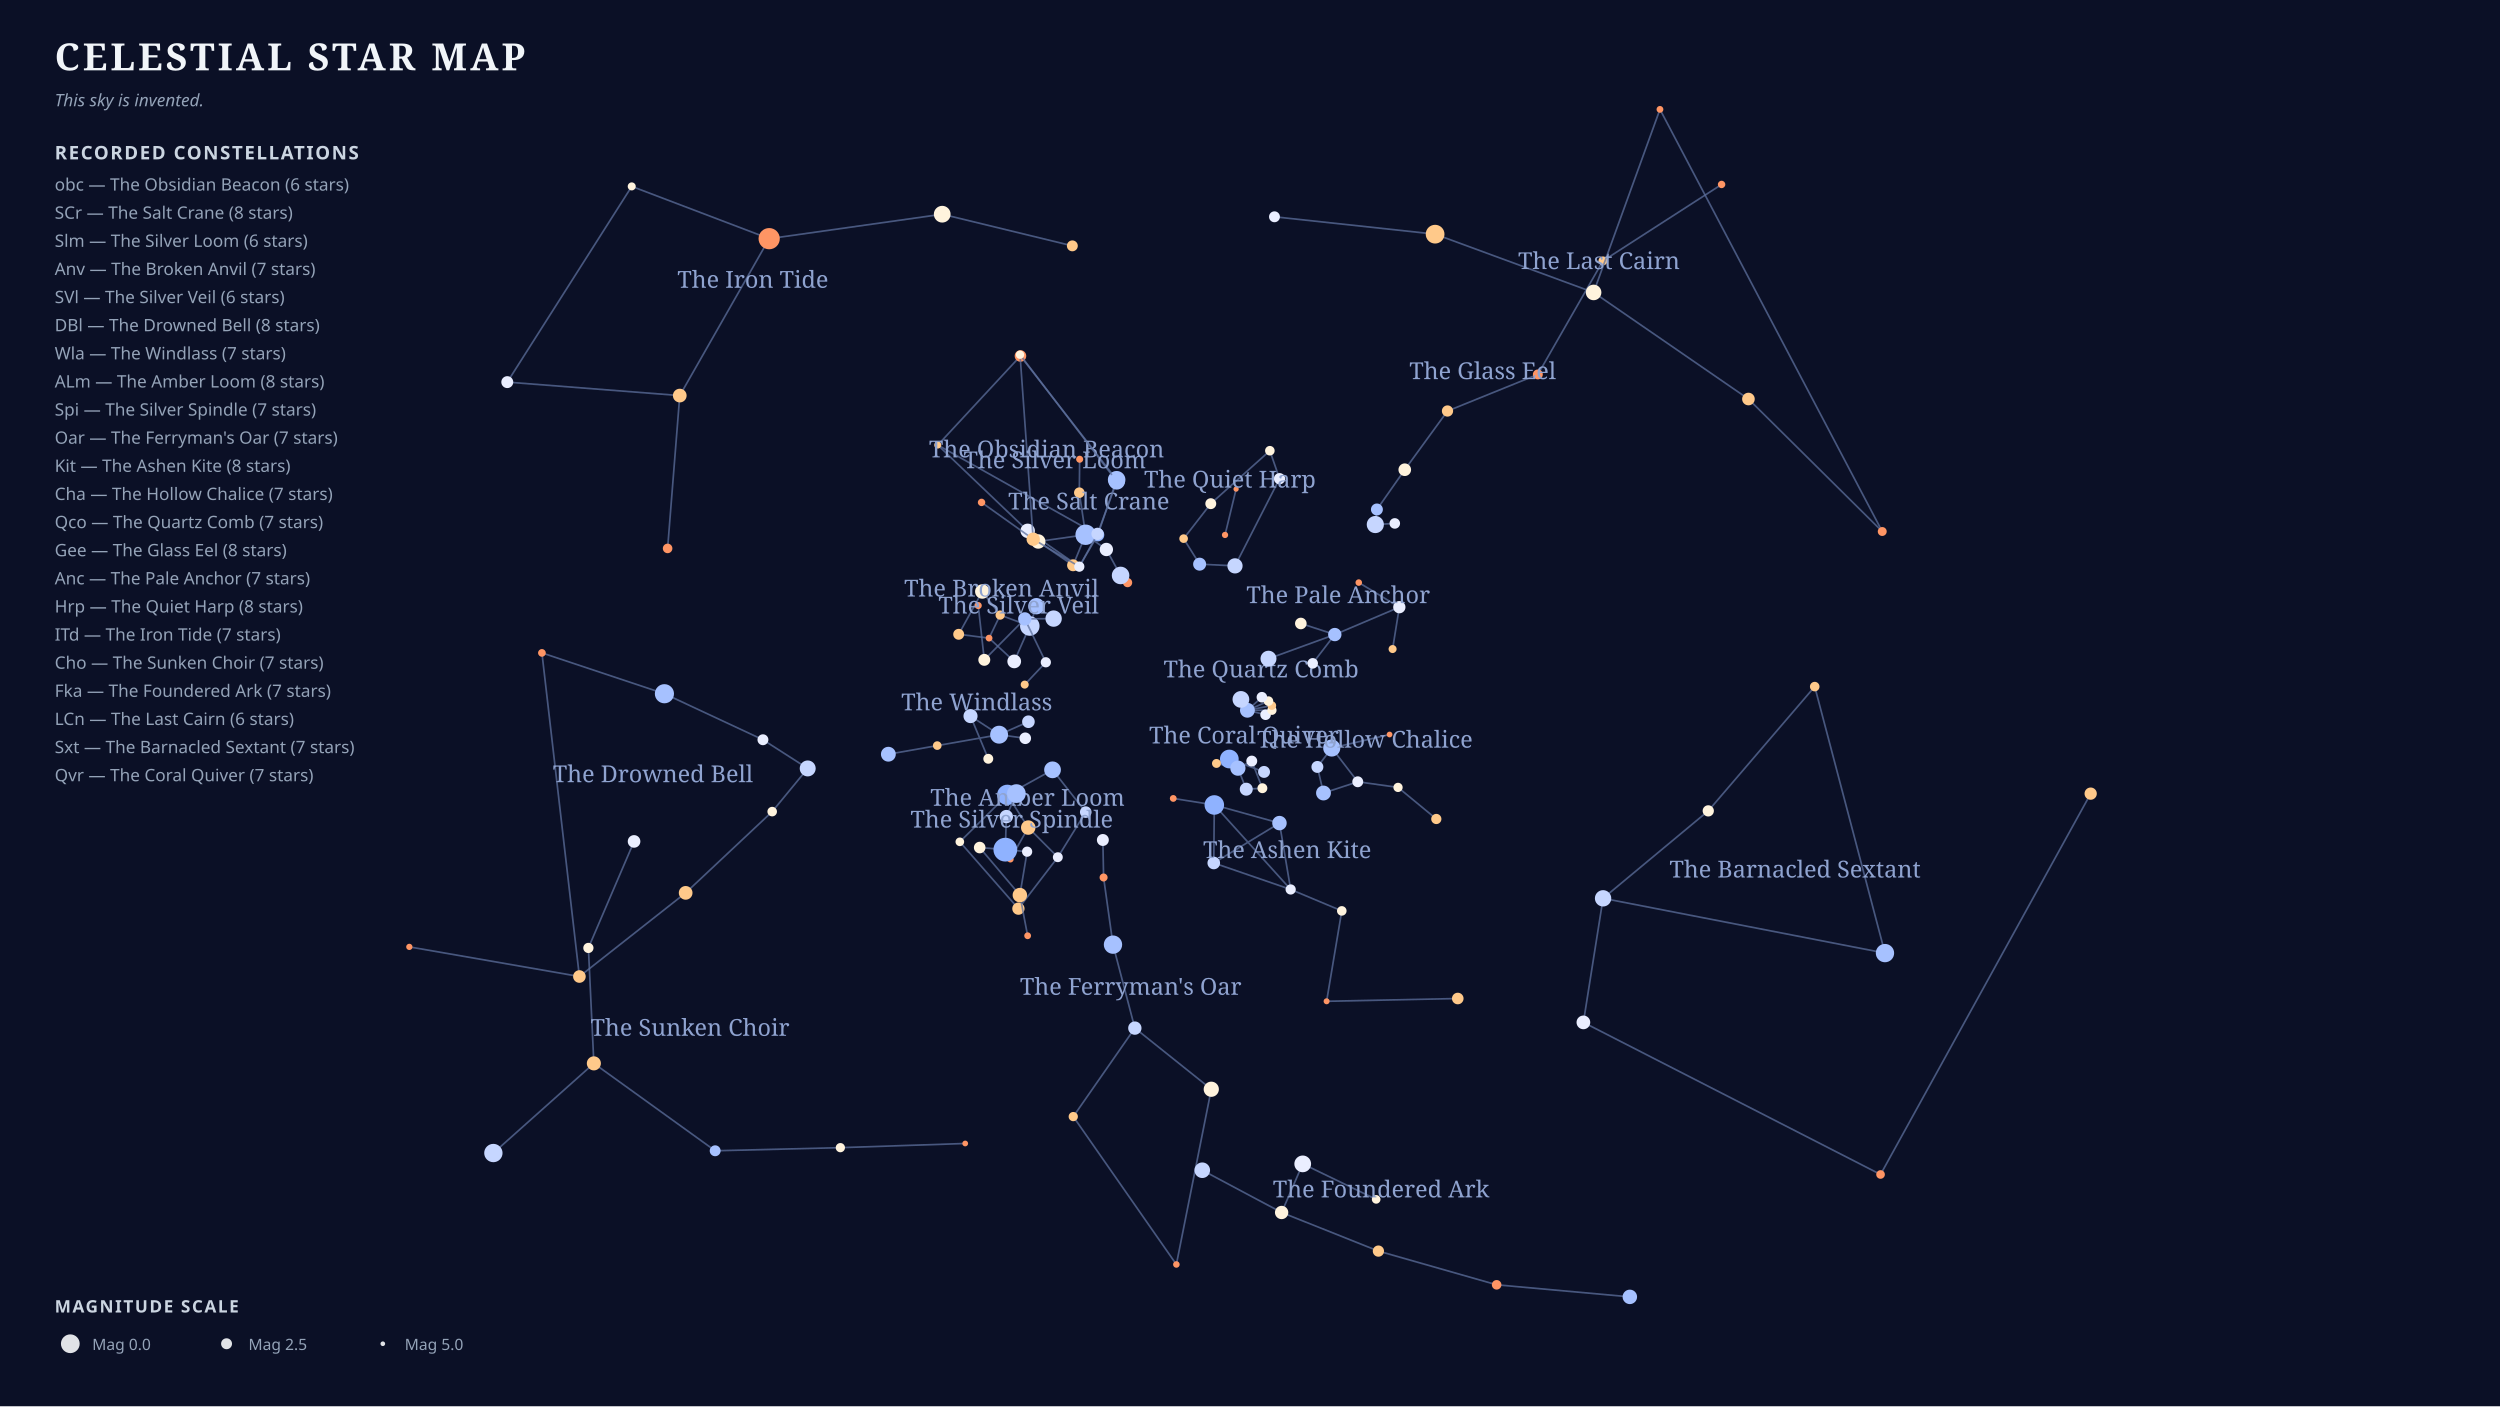
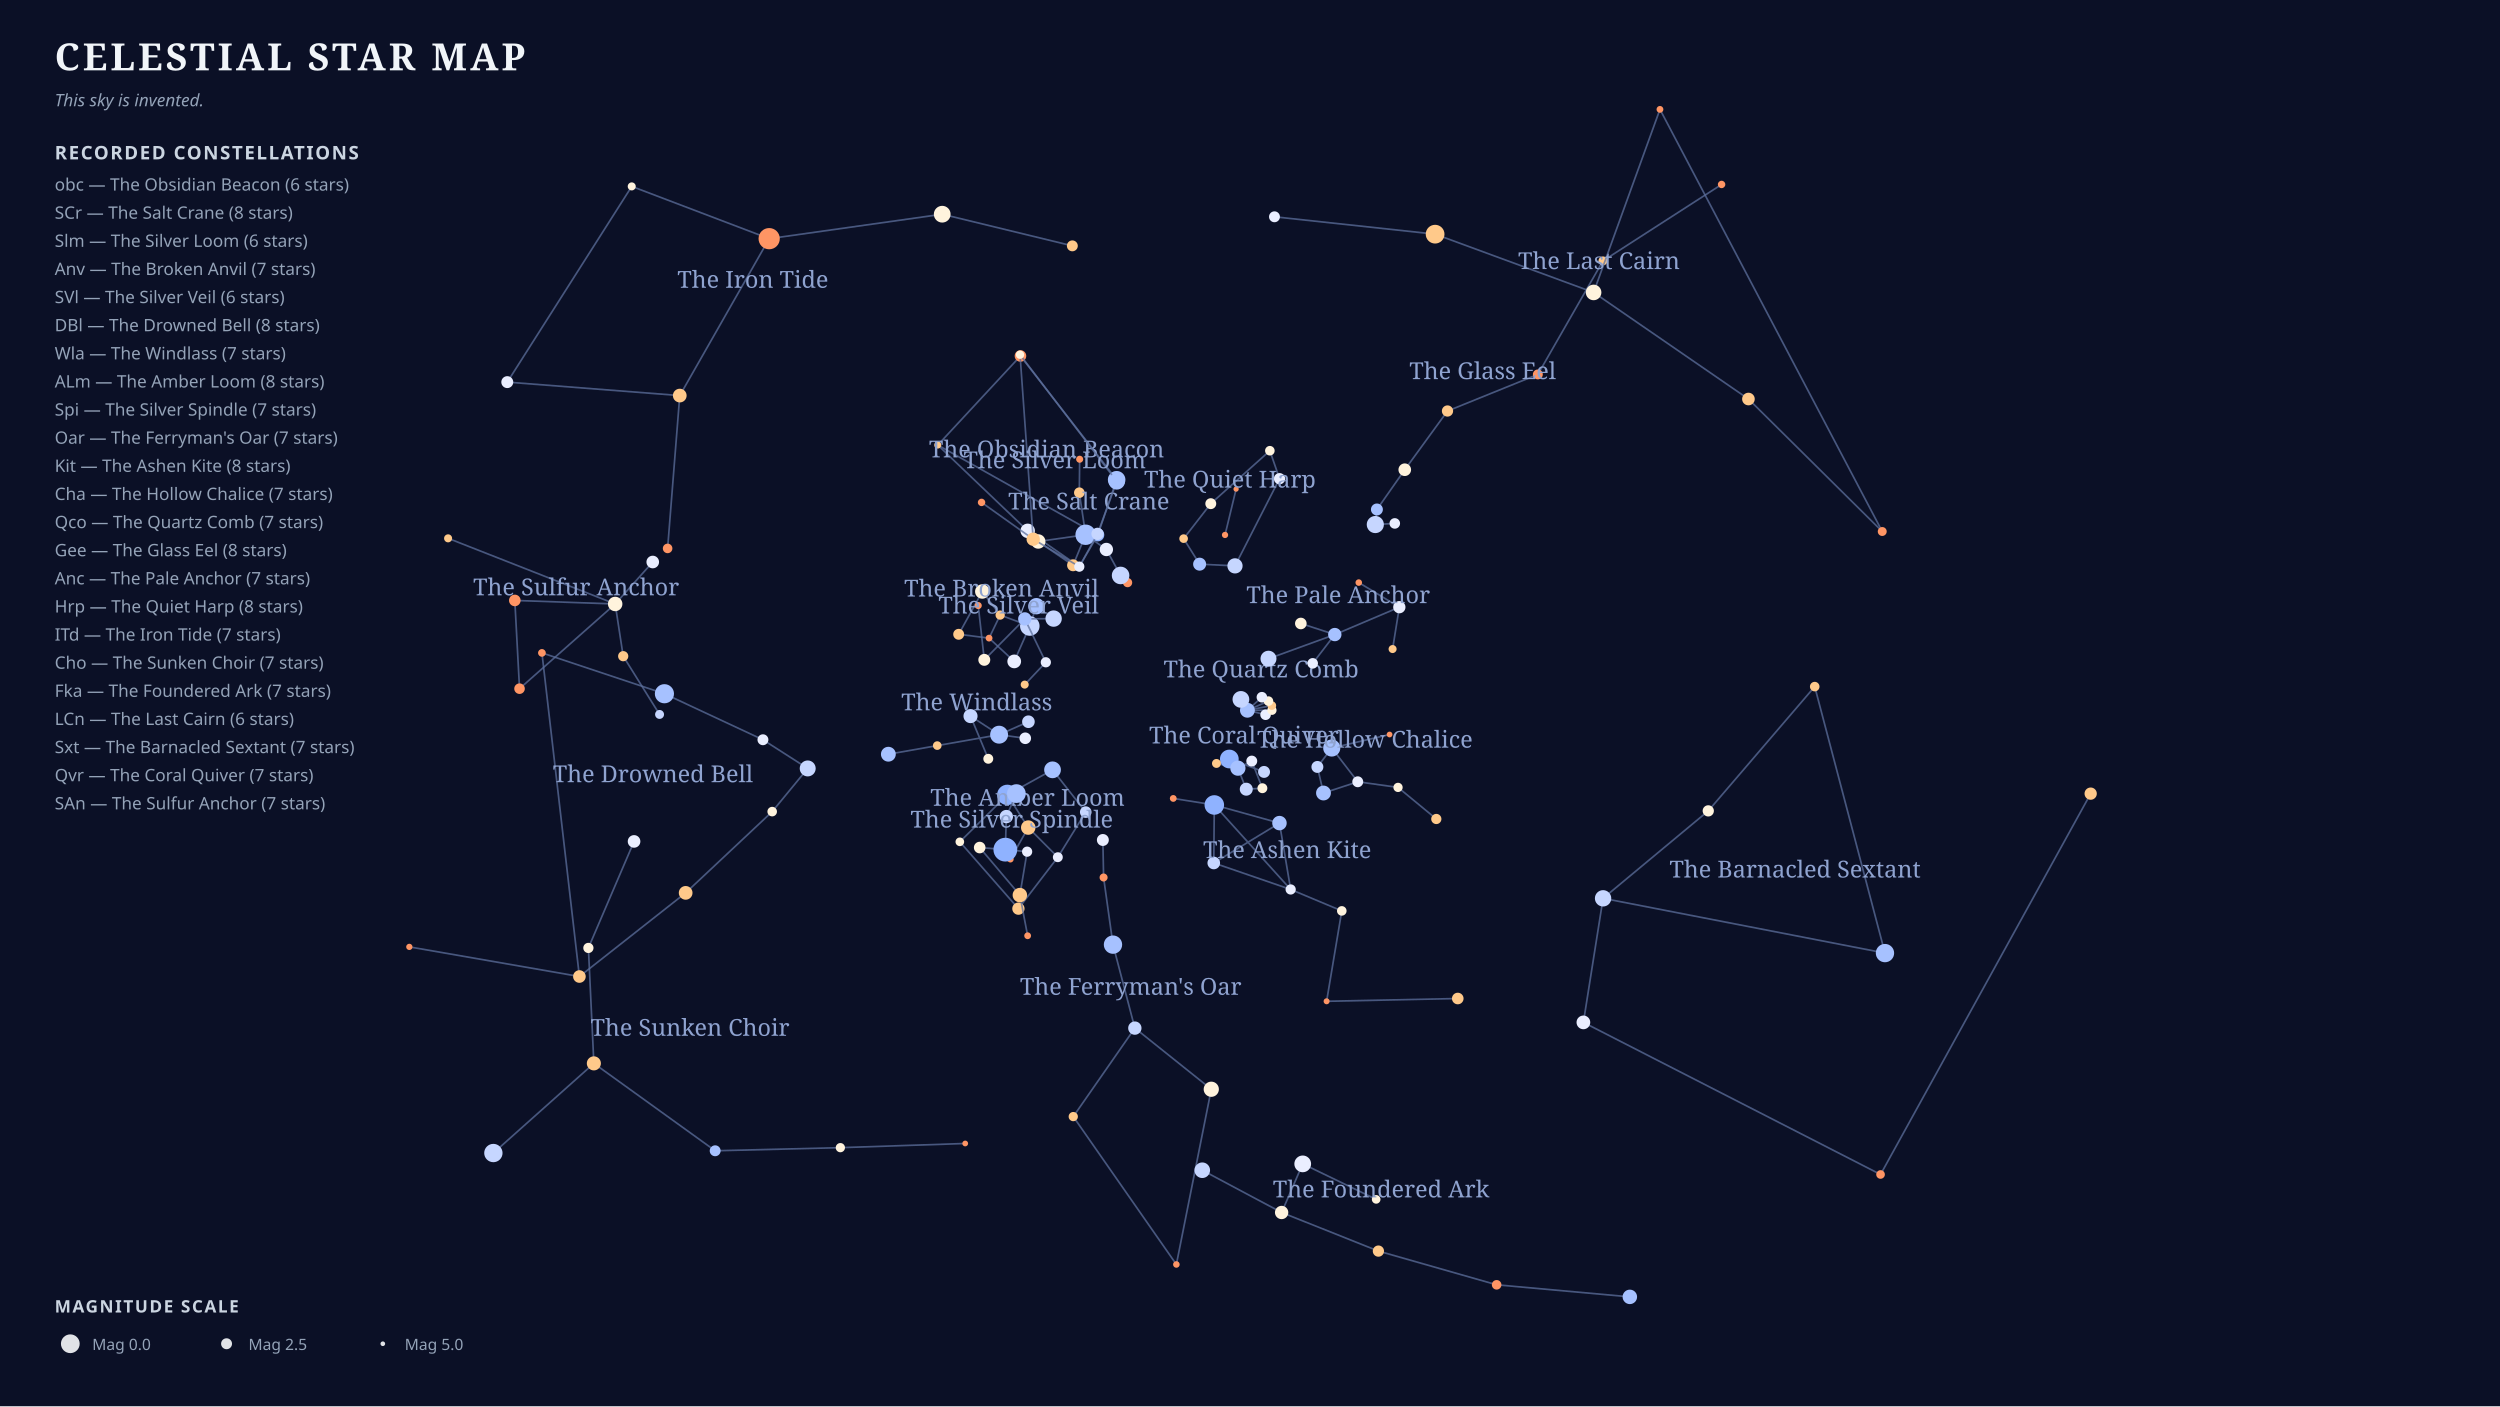
<svg xmlns="http://www.w3.org/2000/svg" width="1600" height="900" viewBox="0 0 1600 900" role="img" aria-label="A sky invented by three agents">
  <rect width="1600" height="900" fill="#0b1026" />
  <g stroke="#5c6f9c" stroke-width="1.1" opacity="0.75">
    <line x1="714.65" y1="307.04" x2="702.58" y2="342.34" />
    <line x1="702.58" y1="342.34" x2="690.75" y2="362.64" />
    <line x1="690.75" y1="362.64" x2="657.71" y2="339.74" />
    <line x1="657.71" y1="339.74" x2="600.17" y2="284.83" />
    <line x1="600.17" y1="284.83" x2="653.09" y2="227.82" />
    <line x1="653.09" y1="227.82" x2="714.65" y2="307.04" />
    <line x1="702.58" y1="342.34" x2="600.17" y2="284.83" />
  </g>
  <circle cx="714.65" cy="307.04" r="5.62" fill="#a6c1ff" />
  <circle cx="702.58" cy="342.34" r="4.16" fill="#8fb2ff" />
  <circle cx="690.75" cy="362.64" r="2.96" fill="#c6d6ff" />
  <circle cx="657.71" cy="339.74" r="4.63" fill="#eaeeff" />
  <circle cx="600.17" cy="284.83" r="2.28" fill="#ffc98a" />
  <circle cx="653.09" cy="227.82" r="3.71" fill="#ff9564" />
  <text x="669.82" y="292.73" fill="#8fa3d0" font-size="15" font-family="Georgia, serif" text-anchor="middle">The Obsidian Beacon</text>
  <g stroke="#5c6f9c" stroke-width="1.1" opacity="0.75">
    <line x1="721.65" y1="372.87" x2="717.18" y2="368.29" />
    <line x1="717.18" y1="368.29" x2="708.07" y2="351.67" />
    <line x1="708.07" y1="351.67" x2="694.80" y2="342.24" />
    <line x1="694.80" y1="342.24" x2="686.76" y2="361.78" />
    <line x1="686.76" y1="361.78" x2="664.45" y2="346.54" />
    <line x1="664.45" y1="346.54" x2="694.80" y2="342.24" />
    <line x1="694.80" y1="342.24" x2="690.76" y2="315.32" />
    <line x1="690.76" y1="315.32" x2="690.98" y2="293.91" />
  </g>
  <circle cx="721.65" cy="372.87" r="2.96" fill="#ff9564" />
  <circle cx="690.98" cy="293.91" r="2.28" fill="#ff9564" />
  <circle cx="717.18" cy="368.29" r="5.62" fill="#c6d6ff" />
  <circle cx="690.76" cy="315.32" r="3.38" fill="#ffc98a" />
  <circle cx="708.07" cy="351.67" r="4.27" fill="#eaeeff" />
  <circle cx="694.80" cy="342.24" r="6.53" fill="#a6c1ff" />
  <circle cx="664.45" cy="346.54" r="4.63" fill="#fff3dd" />
  <circle cx="686.76" cy="361.78" r="3.82" fill="#ffc98a" />
  <text x="696.83" y="326.08" fill="#8fa3d0" font-size="15" font-family="Georgia, serif" text-anchor="middle">The Salt Crane</text>
  <g stroke="#5c6f9c" stroke-width="1.1" opacity="0.75">
    <line x1="714.75" y1="308.10" x2="702.43" y2="341.67" />
    <line x1="702.43" y1="341.67" x2="690.75" y2="362.64" />
    <line x1="690.75" y1="362.64" x2="661.25" y2="345.09" />
    <line x1="661.25" y1="345.09" x2="628.20" y2="321.54" />
    <line x1="714.75" y1="308.10" x2="652.82" y2="227.01" />
    <line x1="652.82" y1="227.01" x2="661.25" y2="345.09" />
  </g>
  <circle cx="714.75" cy="308.10" r="5.24" fill="#a6c1ff" />
  <circle cx="702.43" cy="341.67" r="3.93" fill="#c6d6ff" />
  <circle cx="690.75" cy="362.64" r="3.27" fill="#eaeeff" />
  <circle cx="661.25" cy="345.09" r="4.27" fill="#ffc98a" />
  <circle cx="628.20" cy="321.54" r="2.38" fill="#ff9564" />
  <circle cx="652.82" cy="227.01" r="2.66" fill="#fff3dd" />
  <text x="675.03" y="299.68" fill="#8fa3d0" font-size="15" font-family="Georgia, serif" text-anchor="middle">The Silver Loom</text>
  <g stroke="#5c6f9c" stroke-width="1.1" opacity="0.75">
    <line x1="663.30" y1="387.96" x2="659.07" y2="400.65" />
    <line x1="659.07" y1="400.65" x2="649.10" y2="423.30" />
    <line x1="659.07" y1="400.65" x2="640.10" y2="393.65" />
    <line x1="649.10" y1="423.30" x2="633.00" y2="408.40" />
    <line x1="640.10" y1="393.65" x2="633.00" y2="408.40" />
    <line x1="640.10" y1="393.65" x2="628.67" y2="378.56" />
    <line x1="633.00" y1="408.40" x2="613.55" y2="405.95" />
    <line x1="628.67" y1="378.56" x2="613.55" y2="405.95" />
  </g>
  <circle cx="628.67" cy="378.56" r="4.63" fill="#fff3dd" />
  <circle cx="613.55" cy="405.95" r="3.49" fill="#ffc98a" />
  <circle cx="663.30" cy="387.96" r="5.24" fill="#a6c1ff" />
  <circle cx="659.07" cy="400.65" r="6.26" fill="#c6d6ff" />
  <circle cx="649.10" cy="423.30" r="4.39" fill="#eaeeff" />
  <circle cx="640.10" cy="393.65" r="2.96" fill="#ffc98a" />
  <circle cx="633.00" cy="408.40" r="2.19" fill="#ff9564" />
  <text x="640.97" y="381.78" fill="#8fa3d0" font-size="15" font-family="Georgia, serif" text-anchor="middle">The Broken Anvil</text>
  <g stroke="#5c6f9c" stroke-width="1.1" opacity="0.75">
    <line x1="674.32" y1="395.90" x2="655.87" y2="396.10" />
    <line x1="655.87" y1="396.10" x2="669.33" y2="423.86" />
    <line x1="669.33" y1="423.86" x2="655.81" y2="438.15" />
    <line x1="655.87" y1="396.10" x2="629.95" y2="422.30" />
    <line x1="629.95" y1="422.30" x2="626.07" y2="387.56" />
  </g>
  <circle cx="674.32" cy="395.90" r="5.24" fill="#c6d6ff" />
  <circle cx="655.87" cy="396.10" r="4.27" fill="#a6c1ff" />
  <circle cx="669.33" cy="423.86" r="3.27" fill="#eaeeff" />
  <circle cx="629.95" cy="422.30" r="3.82" fill="#fff3dd" />
  <circle cx="655.81" cy="438.15" r="2.57" fill="#ffc98a" />
  <circle cx="626.07" cy="387.56" r="2.28" fill="#ff9564" />
  <text x="651.89" y="392.64" fill="#8fa3d0" font-size="15" font-family="Georgia, serif" text-anchor="middle">The Silver Veil</text>
  <g stroke="#5c6f9c" stroke-width="1.1" opacity="0.75">
    <line x1="516.93" y1="491.80" x2="488.28" y2="473.44" />
    <line x1="516.93" y1="491.80" x2="494.20" y2="519.43" />
    <line x1="488.28" y1="473.44" x2="425.23" y2="443.99" />
    <line x1="494.20" y1="519.43" x2="438.82" y2="571.43" />
    <line x1="425.23" y1="443.99" x2="346.83" y2="417.86" />
    <line x1="438.82" y1="571.43" x2="370.82" y2="624.97" />
    <line x1="346.83" y1="417.86" x2="370.82" y2="624.97" />
    <line x1="370.82" y1="624.97" x2="261.97" y2="606.01" />
  </g>
  <circle cx="261.97" cy="606.01" r="2.02" fill="#ff9564" />
  <circle cx="516.93" cy="491.80" r="5.11" fill="#c6d6ff" />
  <circle cx="438.82" cy="571.43" r="4.39" fill="#ffc98a" />
  <circle cx="425.23" cy="443.99" r="6.13" fill="#a6c1ff" />
  <circle cx="370.82" cy="624.97" r="4.04" fill="#ffc98a" />
  <circle cx="346.83" cy="417.86" r="2.47" fill="#ff9564" />
  <circle cx="494.20" cy="519.43" r="3.06" fill="#fff3dd" />
  <circle cx="488.28" cy="473.44" r="3.49" fill="#eaeeff" />
  <text x="417.88" y="500.62" fill="#8fa3d0" font-size="15" font-family="Georgia, serif" text-anchor="middle">The Drowned Bell</text>
  <g stroke="#5c6f9c" stroke-width="1.1" opacity="0.75">
    <line x1="639.42" y1="470.20" x2="658.19" y2="461.91" />
    <line x1="639.42" y1="470.20" x2="656.17" y2="472.49" />
    <line x1="639.42" y1="470.20" x2="621.13" y2="458.30" />
    <line x1="621.13" y1="458.30" x2="632.50" y2="485.62" />
    <line x1="639.42" y1="470.20" x2="599.84" y2="477.18" />
    <line x1="599.84" y1="477.18" x2="568.55" y2="482.70" />
  </g>
  <circle cx="599.84" cy="477.18" r="2.76" fill="#ffc98a" />
  <circle cx="639.42" cy="470.20" r="5.74" fill="#a6c1ff" />
  <circle cx="658.19" cy="461.91" r="4.04" fill="#c6d6ff" />
  <circle cx="656.17" cy="472.49" r="3.71" fill="#eaeeff" />
  <circle cx="568.55" cy="482.70" r="4.75" fill="#a6c1ff" />
  <circle cx="632.50" cy="485.62" r="3.17" fill="#fff3dd" />
  <circle cx="621.13" cy="458.30" r="4.51" fill="#c6d6ff" />
  <text x="625.11" y="454.63" fill="#8fa3d0" font-size="15" font-family="Georgia, serif" text-anchor="middle">The Windlass</text>
  <g stroke="#5c6f9c" stroke-width="1.1" opacity="0.75">
    <line x1="673.62" y1="492.69" x2="694.87" y2="519.74" />
    <line x1="673.62" y1="492.69" x2="644.69" y2="508.72" />
    <line x1="644.69" y1="508.72" x2="614.29" y2="538.76" />
    <line x1="694.87" y1="519.74" x2="677.01" y2="548.61" />
    <line x1="677.01" y1="548.61" x2="651.78" y2="581.54" />
    <line x1="644.69" y1="508.72" x2="658.07" y2="529.64" />
    <line x1="658.07" y1="529.64" x2="677.01" y2="548.61" />
    <line x1="658.07" y1="529.64" x2="646.65" y2="549.90" />
    <line x1="614.29" y1="538.76" x2="651.78" y2="581.54" />
  </g>
  <circle cx="644.69" cy="508.72" r="6.53" fill="#8fb2ff" />
  <circle cx="673.62" cy="492.69" r="5.36" fill="#a6c1ff" />
  <circle cx="651.78" cy="581.54" r="3.93" fill="#ffc98a" />
  <circle cx="614.29" cy="538.76" r="2.76" fill="#fff3dd" />
  <circle cx="677.01" cy="548.61" r="3.17" fill="#eaeeff" />
  <circle cx="694.87" cy="519.74" r="3.71" fill="#c6d6ff" />
  <circle cx="658.07" cy="529.64" r="4.63" fill="#ffc98a" />
  <circle cx="646.65" cy="549.90" r="2.11" fill="#ff9564" />
  <text x="657.62" y="515.70" fill="#8fa3d0" font-size="15" font-family="Georgia, serif" text-anchor="middle">The Amber Loom</text>
  <g stroke="#5c6f9c" stroke-width="1.1" opacity="0.75">
    <line x1="650.48" y1="507.90" x2="644.05" y2="522.61" />
    <line x1="644.05" y1="522.61" x2="643.42" y2="543.78" />
    <line x1="643.42" y1="543.78" x2="657.36" y2="545.07" />
    <line x1="643.42" y1="543.78" x2="627.00" y2="542.43" />
    <line x1="657.36" y1="545.07" x2="652.71" y2="572.86" />
    <line x1="627.00" y1="542.43" x2="652.71" y2="572.86" />
    <line x1="652.71" y1="572.86" x2="657.69" y2="598.88" />
  </g>
  <circle cx="652.71" cy="572.86" r="4.63" fill="#ffc98a" />
  <circle cx="657.36" cy="545.07" r="3.27" fill="#eaeeff" />
  <circle cx="644.05" cy="522.61" r="4.27" fill="#c6d6ff" />
  <circle cx="627.00" cy="542.43" r="3.71" fill="#fff3dd" />
  <circle cx="657.69" cy="598.88" r="2.19" fill="#ff9564" />
  <circle cx="650.48" cy="507.90" r="6.00" fill="#a6c1ff" />
  <circle cx="643.42" cy="543.78" r="7.62" fill="#8fb2ff" />
  <text x="647.53" y="529.65" fill="#8fa3d0" font-size="15" font-family="Georgia, serif" text-anchor="middle">The Silver Spindle</text>
  <g stroke="#5c6f9c" stroke-width="1.1" opacity="0.75">
    <line x1="705.83" y1="537.59" x2="706.30" y2="561.60" />
    <line x1="706.30" y1="561.60" x2="712.31" y2="604.57" />
    <line x1="712.31" y1="604.57" x2="726.30" y2="657.99" />
    <line x1="726.30" y1="657.99" x2="686.89" y2="714.62" />
    <line x1="726.30" y1="657.99" x2="775.22" y2="697.12" />
    <line x1="686.89" y1="714.62" x2="752.88" y2="809.26" />
    <line x1="775.22" y1="697.12" x2="752.88" y2="809.26" />
  </g>
  <circle cx="775.22" cy="697.12" r="4.87" fill="#fff3dd" />
  <circle cx="686.89" cy="714.62" r="2.96" fill="#ffc98a" />
  <circle cx="706.30" cy="561.60" r="2.57" fill="#ff9564" />
  <circle cx="705.83" cy="537.59" r="3.82" fill="#eaeeff" />
  <circle cx="712.31" cy="604.57" r="5.87" fill="#a6c1ff" />
  <circle cx="726.30" cy="657.99" r="4.27" fill="#c6d6ff" />
  <circle cx="752.88" cy="809.26" r="2.11" fill="#ff9564" />
  <text x="723.68" y="636.68" fill="#8fa3d0" font-size="15" font-family="Georgia, serif" text-anchor="middle">The Ferryman's Oar</text>
  <g stroke="#5c6f9c" stroke-width="1.1" opacity="0.75">
    <line x1="777.16" y1="515.18" x2="776.81" y2="552.31" />
    <line x1="776.81" y1="552.31" x2="826.03" y2="569.26" />
    <line x1="826.03" y1="569.26" x2="818.86" y2="526.78" />
    <line x1="818.86" y1="526.78" x2="777.16" y2="515.18" />
    <line x1="777.16" y1="515.18" x2="826.03" y2="569.26" />
    <line x1="776.81" y1="552.31" x2="818.86" y2="526.78" />
    <line x1="826.03" y1="569.26" x2="858.74" y2="582.97" />
    <line x1="858.74" y1="582.97" x2="849.03" y2="640.82" />
    <line x1="849.03" y1="640.82" x2="932.97" y2="639.05" />
    <line x1="777.16" y1="515.18" x2="750.88" y2="511.00" />
  </g>
  <circle cx="818.86" cy="526.78" r="4.63" fill="#a6c1ff" />
  <circle cx="826.03" cy="569.26" r="3.27" fill="#eaeeff" />
  <circle cx="858.74" cy="582.97" r="3.06" fill="#fff3dd" />
  <circle cx="849.03" cy="640.82" r="1.93" fill="#ff9564" />
  <circle cx="932.97" cy="639.05" r="3.71" fill="#ffc98a" />
  <circle cx="777.16" cy="515.18" r="6.26" fill="#8fb2ff" />
  <circle cx="750.88" cy="511.00" r="2.19" fill="#ff9564" />
  <circle cx="776.81" cy="552.31" r="4.04" fill="#c6d6ff" />
  <text x="823.81" y="549.17" fill="#8fa3d0" font-size="15" font-family="Georgia, serif" text-anchor="middle">The Ashen Kite</text>
  <g stroke="#5c6f9c" stroke-width="1.1" opacity="0.75">
    <line x1="847.03" y1="507.53" x2="843.13" y2="490.84" />
    <line x1="843.13" y1="490.84" x2="852.32" y2="478.72" />
    <line x1="847.03" y1="507.53" x2="868.96" y2="500.34" />
    <line x1="852.32" y1="478.72" x2="868.96" y2="500.34" />
    <line x1="868.96" y1="500.34" x2="894.74" y2="503.94" />
    <line x1="894.74" y1="503.94" x2="919.24" y2="524.15" />
    <line x1="852.32" y1="478.72" x2="889.32" y2="470.09" />
  </g>
  <circle cx="868.96" cy="500.34" r="3.49" fill="#eaeeff" />
  <circle cx="889.32" cy="470.09" r="1.85" fill="#ff9564" />
  <circle cx="919.24" cy="524.15" r="3.27" fill="#ffc98a" />
  <circle cx="852.32" cy="478.72" r="5.49" fill="#a6c1ff" />
  <circle cx="847.03" cy="507.53" r="4.75" fill="#a6c1ff" />
  <circle cx="843.13" cy="490.84" r="3.82" fill="#c6d6ff" />
  <circle cx="894.74" cy="503.94" r="2.96" fill="#fff3dd" />
  <text x="873.54" y="478.51" fill="#8fa3d0" font-size="15" font-family="Georgia, serif" text-anchor="middle">The Hollow Chalice</text>
  <g stroke="#5c6f9c" stroke-width="1.1" opacity="0.75">
    <line x1="794.18" y1="447.62" x2="798.34" y2="454.57" />
    <line x1="798.34" y1="454.57" x2="809.97" y2="457.43" />
    <line x1="798.34" y1="454.57" x2="814.03" y2="454.57" />
    <line x1="798.34" y1="454.57" x2="813.98" y2="451.57" />
    <line x1="798.34" y1="454.57" x2="811.81" y2="448.71" />
    <line x1="798.34" y1="454.57" x2="807.60" y2="446.21" />
  </g>
  <circle cx="798.34" cy="454.57" r="4.75" fill="#a6c1ff" />
  <circle cx="794.18" cy="447.62" r="5.36" fill="#c6d6ff" />
  <circle cx="809.97" cy="457.43" r="3.38" fill="#eaeeff" />
  <circle cx="814.03" cy="454.57" r="2.96" fill="#fff3dd" />
  <circle cx="813.98" cy="451.57" r="2.76" fill="#ffc98a" />
  <circle cx="811.81" cy="448.71" r="3.06" fill="#fff3dd" />
  <circle cx="807.60" cy="446.21" r="3.38" fill="#eaeeff" />
  <text x="807.13" y="433.52" fill="#8fa3d0" font-size="15" font-family="Georgia, serif" text-anchor="middle">The Quartz Comb</text>
  <g stroke="#5c6f9c" stroke-width="1.1" opacity="0.75">
    <line x1="880.20" y1="335.71" x2="892.66" y2="334.99" />
    <line x1="880.20" y1="335.71" x2="881.22" y2="326.06" />
    <line x1="881.22" y1="326.06" x2="899.05" y2="300.62" />
    <line x1="899.05" y1="300.62" x2="926.40" y2="263.04" />
    <line x1="926.40" y1="263.04" x2="984.22" y2="239.63" />
    <line x1="984.22" y1="239.63" x2="1025.88" y2="166.97" />
    <line x1="1025.88" y1="166.97" x2="1101.82" y2="118.05" />
  </g>
  <circle cx="899.05" cy="300.62" r="4.04" fill="#fff3dd" />
  <circle cx="926.40" cy="263.04" r="3.60" fill="#ffc98a" />
  <circle cx="984.22" cy="239.63" r="3.17" fill="#ff9564" />
  <circle cx="1025.88" cy="166.97" r="2.86" fill="#ffc98a" />
  <circle cx="881.22" cy="326.06" r="3.82" fill="#a6c1ff" />
  <circle cx="880.20" cy="335.71" r="5.49" fill="#c6d6ff" />
  <circle cx="892.66" cy="334.99" r="3.38" fill="#eaeeff" />
  <circle cx="1101.82" cy="118.05" r="2.38" fill="#ff9564" />
  <text x="948.93" y="242.64" fill="#8fa3d0" font-size="15" font-family="Georgia, serif" text-anchor="middle">The Glass Eel</text>
  <g stroke="#5c6f9c" stroke-width="1.1" opacity="0.75">
    <line x1="811.83" y1="421.57" x2="854.27" y2="406.12" />
    <line x1="854.27" y1="406.12" x2="840.12" y2="424.54" />
    <line x1="854.27" y1="406.12" x2="832.53" y2="399.03" />
    <line x1="854.27" y1="406.12" x2="895.57" y2="388.59" />
    <line x1="895.57" y1="388.59" x2="891.26" y2="415.39" />
    <line x1="895.57" y1="388.59" x2="869.61" y2="372.85" />
  </g>
  <circle cx="895.57" cy="388.59" r="3.93" fill="#eaeeff" />
  <circle cx="869.61" cy="372.85" r="2.11" fill="#ff9564" />
  <circle cx="891.26" cy="415.39" r="2.57" fill="#ffc98a" />
  <circle cx="811.83" cy="421.57" r="5.11" fill="#c6d6ff" />
  <circle cx="854.27" cy="406.12" r="4.27" fill="#a6c1ff" />
  <circle cx="832.53" cy="399.03" r="3.71" fill="#fff3dd" />
  <circle cx="840.12" cy="424.54" r="3.38" fill="#eaeeff" />
  <text x="856.46" y="386.01" fill="#8fa3d0" font-size="15" font-family="Georgia, serif" text-anchor="middle">The Pale Anchor</text>
  <g stroke="#5c6f9c" stroke-width="1.1" opacity="0.75">
    <line x1="790.40" y1="362.16" x2="818.90" y2="306.36" />
    <line x1="790.40" y1="362.16" x2="767.76" y2="361.07" />
    <line x1="767.76" y1="361.07" x2="757.51" y2="344.72" />
    <line x1="757.51" y1="344.72" x2="774.90" y2="322.35" />
    <line x1="774.90" y1="322.35" x2="812.71" y2="288.46" />
    <line x1="812.71" y1="288.46" x2="818.90" y2="306.36" />
    <line x1="784.02" y1="342.37" x2="791.10" y2="313.02" />
  </g>
  <circle cx="812.71" cy="288.46" r="3.06" fill="#fff3dd" />
  <circle cx="767.76" cy="361.07" r="4.16" fill="#a6c1ff" />
  <circle cx="818.90" cy="306.36" r="3.60" fill="#eaeeff" />
  <circle cx="790.40" cy="362.16" r="4.87" fill="#c6d6ff" />
  <circle cx="757.51" cy="344.72" r="2.76" fill="#ffc98a" />
  <circle cx="774.90" cy="322.35" r="3.49" fill="#fff3dd" />
  <circle cx="784.02" cy="342.37" r="2.02" fill="#ff9564" />
  <circle cx="791.10" cy="313.02" r="1.69" fill="#ff9564" />
  <text x="787.16" y="312.06" fill="#8fa3d0" font-size="15" font-family="Georgia, serif" text-anchor="middle">The Quiet Harp</text>
  <g stroke="#5c6f9c" stroke-width="1.1" opacity="0.75">
    <line x1="686.30" y1="157.35" x2="603.02" y2="137.09" />
    <line x1="603.02" y1="137.09" x2="492.27" y2="152.75" />
    <line x1="492.27" y1="152.75" x2="435.05" y2="253.17" />
    <line x1="435.05" y1="253.17" x2="427.27" y2="350.99" />
    <line x1="492.27" y1="152.75" x2="404.31" y2="119.30" />
    <line x1="404.31" y1="119.30" x2="324.66" y2="244.56" />
    <line x1="324.66" y1="244.56" x2="435.05" y2="253.17" />
  </g>
  <circle cx="324.66" cy="244.56" r="3.82" fill="#eaeeff" />
  <circle cx="435.05" cy="253.17" r="4.39" fill="#ffc98a" />
  <circle cx="404.31" cy="119.30" r="2.57" fill="#fff3dd" />
  <circle cx="492.27" cy="152.75" r="6.80" fill="#ff9564" />
  <circle cx="603.02" cy="137.09" r="5.36" fill="#fff3dd" />
  <circle cx="427.27" cy="350.99" r="3.06" fill="#ff9564" />
  <circle cx="686.30" cy="157.35" r="3.49" fill="#ffc98a" />
  <text x="481.84" y="184.17" fill="#8fa3d0" font-size="15" font-family="Georgia, serif" text-anchor="middle">The Iron Tide</text>
  <g stroke="#5c6f9c" stroke-width="1.1" opacity="0.75">
    <line x1="405.80" y1="538.51" x2="376.57" y2="606.68" />
    <line x1="376.57" y1="606.68" x2="380.07" y2="680.56" />
    <line x1="380.07" y1="680.56" x2="457.71" y2="736.50" />
    <line x1="457.71" y1="736.50" x2="537.83" y2="734.50" />
    <line x1="537.83" y1="734.50" x2="617.74" y2="731.83" />
    <line x1="315.76" y1="737.94" x2="380.07" y2="680.56" />
  </g>
  <circle cx="315.76" cy="737.94" r="5.87" fill="#c6d6ff" />
  <circle cx="405.80" cy="538.51" r="4.04" fill="#eaeeff" />
  <circle cx="376.57" cy="606.68" r="3.27" fill="#fff3dd" />
  <circle cx="380.07" cy="680.56" r="4.51" fill="#ffc98a" />
  <circle cx="457.71" cy="736.50" r="3.49" fill="#a6c1ff" />
  <circle cx="537.83" cy="734.50" r="2.96" fill="#fff3dd" />
  <circle cx="617.74" cy="731.83" r="1.85" fill="#ff9564" />
  <text x="441.64" y="662.93" fill="#8fa3d0" font-size="15" font-family="Georgia, serif" text-anchor="middle">The Sunken Choir</text>
  <g stroke="#5c6f9c" stroke-width="1.1" opacity="0.75">
    <line x1="769.45" y1="748.95" x2="820.24" y2="775.99" />
    <line x1="820.24" y1="775.99" x2="882.18" y2="800.70" />
    <line x1="882.18" y1="800.70" x2="957.85" y2="822.28" />
    <line x1="957.85" y1="822.28" x2="1043.10" y2="830.00" />
    <line x1="820.24" y1="775.99" x2="833.74" y2="744.88" />
    <line x1="833.74" y1="744.88" x2="880.75" y2="767.60" />
  </g>
  <circle cx="1043.10" cy="830.00" r="4.63" fill="#a6c1ff" />
  <circle cx="820.24" cy="775.99" r="4.27" fill="#fff3dd" />
  <circle cx="882.18" cy="800.70" r="3.60" fill="#ffc98a" />
  <circle cx="957.85" cy="822.28" r="3.06" fill="#ff9564" />
  <circle cx="833.74" cy="744.88" r="5.36" fill="#eaeeff" />
  <circle cx="769.45" cy="748.95" r="4.99" fill="#c6d6ff" />
  <circle cx="880.75" cy="767.60" r="2.76" fill="#fff3dd" />
  <text x="883.90" y="766.34" fill="#8fa3d0" font-size="15" font-family="Georgia, serif" text-anchor="middle">The Foundered Ark</text>
  <g stroke="#5c6f9c" stroke-width="1.1" opacity="0.75">
    <line x1="1204.63" y1="340.16" x2="1119.00" y2="255.38" />
    <line x1="1119.00" y1="255.38" x2="1019.90" y2="187.16" />
    <line x1="1019.90" y1="187.16" x2="918.47" y2="149.87" />
    <line x1="918.47" y1="149.87" x2="815.66" y2="138.75" />
    <line x1="1019.90" y1="187.16" x2="1062.37" y2="70.00" />
    <line x1="1062.37" y1="70.00" x2="1204.63" y2="340.16" />
  </g>
  <circle cx="1204.63" cy="340.16" r="2.86" fill="#ff9564" />
  <circle cx="918.47" cy="149.87" r="6.00" fill="#ffc98a" />
  <circle cx="1119.00" cy="255.38" r="4.04" fill="#ffc98a" />
  <circle cx="1019.90" cy="187.16" r="4.99" fill="#fff3dd" />
  <circle cx="1062.37" cy="70.00" r="2.19" fill="#ff9564" />
  <circle cx="815.66" cy="138.75" r="3.49" fill="#eaeeff" />
  <text x="1023.34" y="172.22" fill="#8fa3d0" font-size="15" font-family="Georgia, serif" text-anchor="middle">The Last Cairn</text>
  <g stroke="#5c6f9c" stroke-width="1.1" opacity="0.75">
    <line x1="1013.37" y1="654.33" x2="1025.97" y2="574.93" />
    <line x1="1025.97" y1="574.93" x2="1093.29" y2="518.96" />
    <line x1="1093.29" y1="518.96" x2="1161.42" y2="439.43" />
    <line x1="1161.42" y1="439.43" x2="1206.38" y2="609.98" />
    <line x1="1206.38" y1="609.98" x2="1025.97" y2="574.93" />
    <line x1="1203.55" y1="751.67" x2="1013.37" y2="654.33" />
    <line x1="1338.03" y1="507.93" x2="1203.55" y2="751.67" />
  </g>
  <circle cx="1013.37" cy="654.33" r="4.39" fill="#eaeeff" />
  <circle cx="1338.03" cy="507.93" r="3.93" fill="#ffc98a" />
  <circle cx="1206.38" cy="609.98" r="5.87" fill="#a6c1ff" />
  <circle cx="1025.97" cy="574.93" r="5.24" fill="#c6d6ff" />
  <circle cx="1203.55" cy="751.67" r="2.76" fill="#ff9564" />
  <circle cx="1093.29" cy="518.96" r="3.60" fill="#fff3dd" />
  <circle cx="1161.42" cy="439.43" r="3.06" fill="#ffc98a" />
  <text x="1148.86" y="561.60" fill="#8fa3d0" font-size="15" font-family="Georgia, serif" text-anchor="middle">The Barnacled Sextant</text>
  <g stroke="#5c6f9c" stroke-width="1.1" opacity="0.75">
    <line x1="797.61" y1="505.09" x2="792.25" y2="491.62" />
    <line x1="792.25" y1="491.62" x2="801.13" y2="487.09" />
    <line x1="801.13" y1="487.09" x2="807.93" y2="504.46" />
    <line x1="807.93" y1="504.46" x2="797.61" y2="505.09" />
    <line x1="786.77" y1="485.77" x2="778.54" y2="488.60" />
    <line x1="778.54" y1="488.60" x2="792.25" y2="491.62" />
    <line x1="808.99" y1="494.03" x2="786.77" y2="485.77" />
  </g>
  <circle cx="786.77" cy="485.77" r="6.00" fill="#8fb2ff" />
  <circle cx="801.13" cy="487.09" r="3.49" fill="#eaeeff" />
  <circle cx="778.54" cy="488.60" r="2.86" fill="#ffc98a" />
  <circle cx="797.61" cy="505.09" r="4.16" fill="#c6d6ff" />
  <circle cx="792.25" cy="491.62" r="4.87" fill="#a6c1ff" />
  <circle cx="807.93" cy="504.46" r="3.17" fill="#fff3dd" />
  <circle cx="808.99" cy="494.03" r="3.82" fill="#c6d6ff" />
  <text x="796.17" y="475.81" fill="#8fa3d0" font-size="15" font-family="Georgia, serif" text-anchor="middle">The Coral Quiver</text>
+   <g stroke="#5c6f9c" stroke-width="1.1" opacity="0.75">
+     <line x1="417.76" y1="359.69" x2="393.71" y2="386.54" />
+     <line x1="393.71" y1="386.54" x2="398.85" y2="419.96" />
+     <line x1="393.71" y1="386.54" x2="329.48" y2="384.28" />
+     <line x1="393.71" y1="386.54" x2="332.50" y2="440.75" />
+     <line x1="329.48" y1="384.28" x2="332.50" y2="440.75" />
+     <line x1="398.85" y1="419.96" x2="422.12" y2="457.24" />
+     <line x1="393.71" y1="386.54" x2="286.78" y2="344.54" />
+   </g>
+   <circle cx="286.78" cy="344.54" r="2.57" fill="#ffc98a" />
+   <circle cx="422.12" cy="457.24" r="2.86" fill="#c6d6ff" />
+   <circle cx="332.50" cy="440.75" r="3.38" fill="#ff9564" />
+   <circle cx="329.48" cy="384.28" r="3.71" fill="#ff9564" />
+   <circle cx="398.85" cy="419.96" r="3.27" fill="#ffc98a" />
+   <circle cx="417.76" cy="359.69" r="4.04" fill="#eaeeff" />
+   <circle cx="393.71" cy="386.54" r="4.63" fill="#fff3dd" />
+   <text x="368.74" y="381.00" fill="#8fa3d0" font-size="15" font-family="Georgia, serif" text-anchor="middle">The Sulfur Anchor</text>
  <g class="title-block">
    <text x="35" y="45" font-family="Georgia, serif" font-size="24" font-weight="bold" fill="#f1f5f9" letter-spacing="2.0">CELESTIAL STAR MAP</text>
    <text x="35" y="68" font-family="sans-serif" font-size="11" font-style="italic" fill="#94a3b8">This sky is invented.</text>
  </g>
  <g class="constellation-list">
    <text x="35" y="102" font-family="sans-serif" font-size="12" font-weight="bold" fill="#cbd5e1" letter-spacing="1.0">RECORDED CONSTELLATIONS</text>
    <text x="35" y="122" font-family="sans-serif" font-size="11" fill="#94a3b8">obc — The Obsidian Beacon (6 stars)</text>
    <text x="35" y="140" font-family="sans-serif" font-size="11" fill="#94a3b8">SCr — The Salt Crane (8 stars)</text>
    <text x="35" y="158" font-family="sans-serif" font-size="11" fill="#94a3b8">Slm — The Silver Loom (6 stars)</text>
    <text x="35" y="176" font-family="sans-serif" font-size="11" fill="#94a3b8">Anv — The Broken Anvil (7 stars)</text>
    <text x="35" y="194" font-family="sans-serif" font-size="11" fill="#94a3b8">SVl — The Silver Veil (6 stars)</text>
    <text x="35" y="212" font-family="sans-serif" font-size="11" fill="#94a3b8">DBl — The Drowned Bell (8 stars)</text>
    <text x="35" y="230" font-family="sans-serif" font-size="11" fill="#94a3b8">Wla — The Windlass (7 stars)</text>
    <text x="35" y="248" font-family="sans-serif" font-size="11" fill="#94a3b8">ALm — The Amber Loom (8 stars)</text>
    <text x="35" y="266" font-family="sans-serif" font-size="11" fill="#94a3b8">Spi — The Silver Spindle (7 stars)</text>
    <text x="35" y="284" font-family="sans-serif" font-size="11" fill="#94a3b8">Oar — The Ferryman's Oar (7 stars)</text>
    <text x="35" y="302" font-family="sans-serif" font-size="11" fill="#94a3b8">Kit — The Ashen Kite (8 stars)</text>
    <text x="35" y="320" font-family="sans-serif" font-size="11" fill="#94a3b8">Cha — The Hollow Chalice (7 stars)</text>
    <text x="35" y="338" font-family="sans-serif" font-size="11" fill="#94a3b8">Qco — The Quartz Comb (7 stars)</text>
    <text x="35" y="356" font-family="sans-serif" font-size="11" fill="#94a3b8">Gee — The Glass Eel (8 stars)</text>
    <text x="35" y="374" font-family="sans-serif" font-size="11" fill="#94a3b8">Anc — The Pale Anchor (7 stars)</text>
    <text x="35" y="392" font-family="sans-serif" font-size="11" fill="#94a3b8">Hrp — The Quiet Harp (8 stars)</text>
    <text x="35" y="410" font-family="sans-serif" font-size="11" fill="#94a3b8">ITd — The Iron Tide (7 stars)</text>
    <text x="35" y="428" font-family="sans-serif" font-size="11" fill="#94a3b8">Cho — The Sunken Choir (7 stars)</text>
    <text x="35" y="446" font-family="sans-serif" font-size="11" fill="#94a3b8">Fka — The Foundered Ark (7 stars)</text>
    <text x="35" y="464" font-family="sans-serif" font-size="11" fill="#94a3b8">LCn — The Last Cairn (6 stars)</text>
    <text x="35" y="482" font-family="sans-serif" font-size="11" fill="#94a3b8">Sxt — The Barnacled Sextant (7 stars)</text>
    <text x="35" y="500" font-family="sans-serif" font-size="11" fill="#94a3b8">Qvr — The Coral Quiver (7 stars)</text>
+     <text x="35" y="518" font-family="sans-serif" font-size="11" fill="#94a3b8">SAn — The Sulfur Anchor (7 stars)</text>
  </g>
  <g class="magnitude-key">
    <text x="35" y="840" font-family="sans-serif" font-size="11" font-weight="bold" fill="#cbd5e1" letter-spacing="1.0">MAGNITUDE SCALE</text>
    <circle cx="45" cy="860" r="6.0" fill="#f8fafc" opacity="0.9" />
    <text x="59" y="864" font-family="sans-serif" font-size="10" fill="#94a3b8">Mag 0.0</text>
    <circle cx="145" cy="860" r="3.5" fill="#f8fafc" opacity="0.9" />
    <text x="159" y="864" font-family="sans-serif" font-size="10" fill="#94a3b8">Mag 2.5</text>
    <circle cx="245" cy="860" r="1.5" fill="#f8fafc" opacity="0.9" />
    <text x="259" y="864" font-family="sans-serif" font-size="10" fill="#94a3b8">Mag 5.0</text>
  </g>
</svg>
